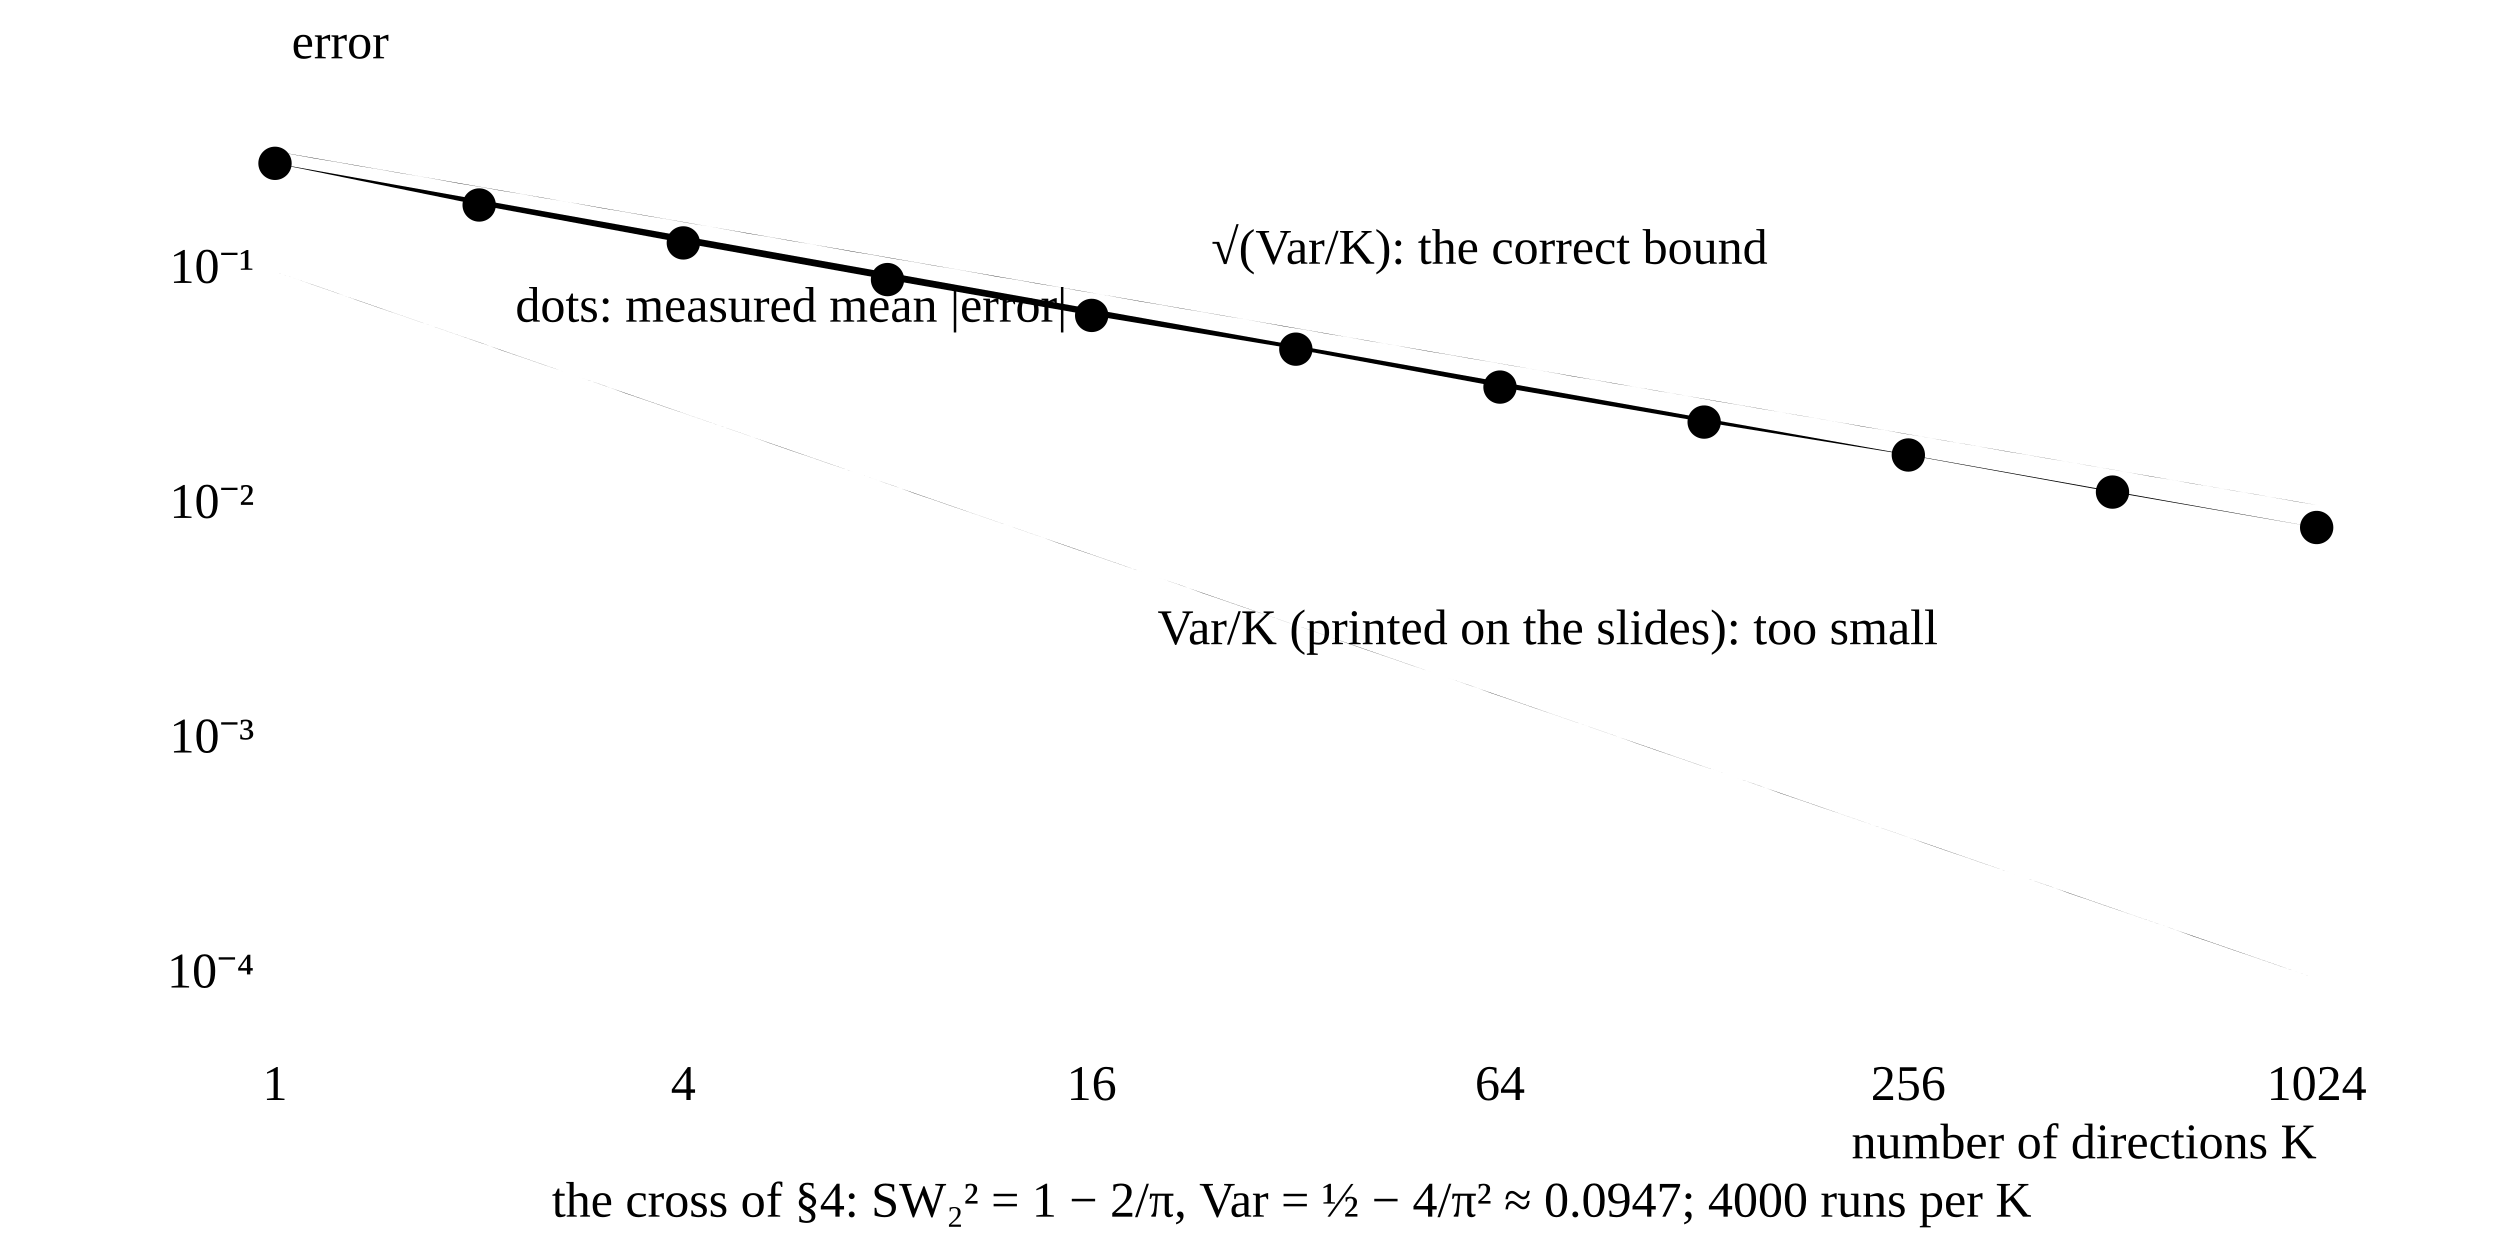
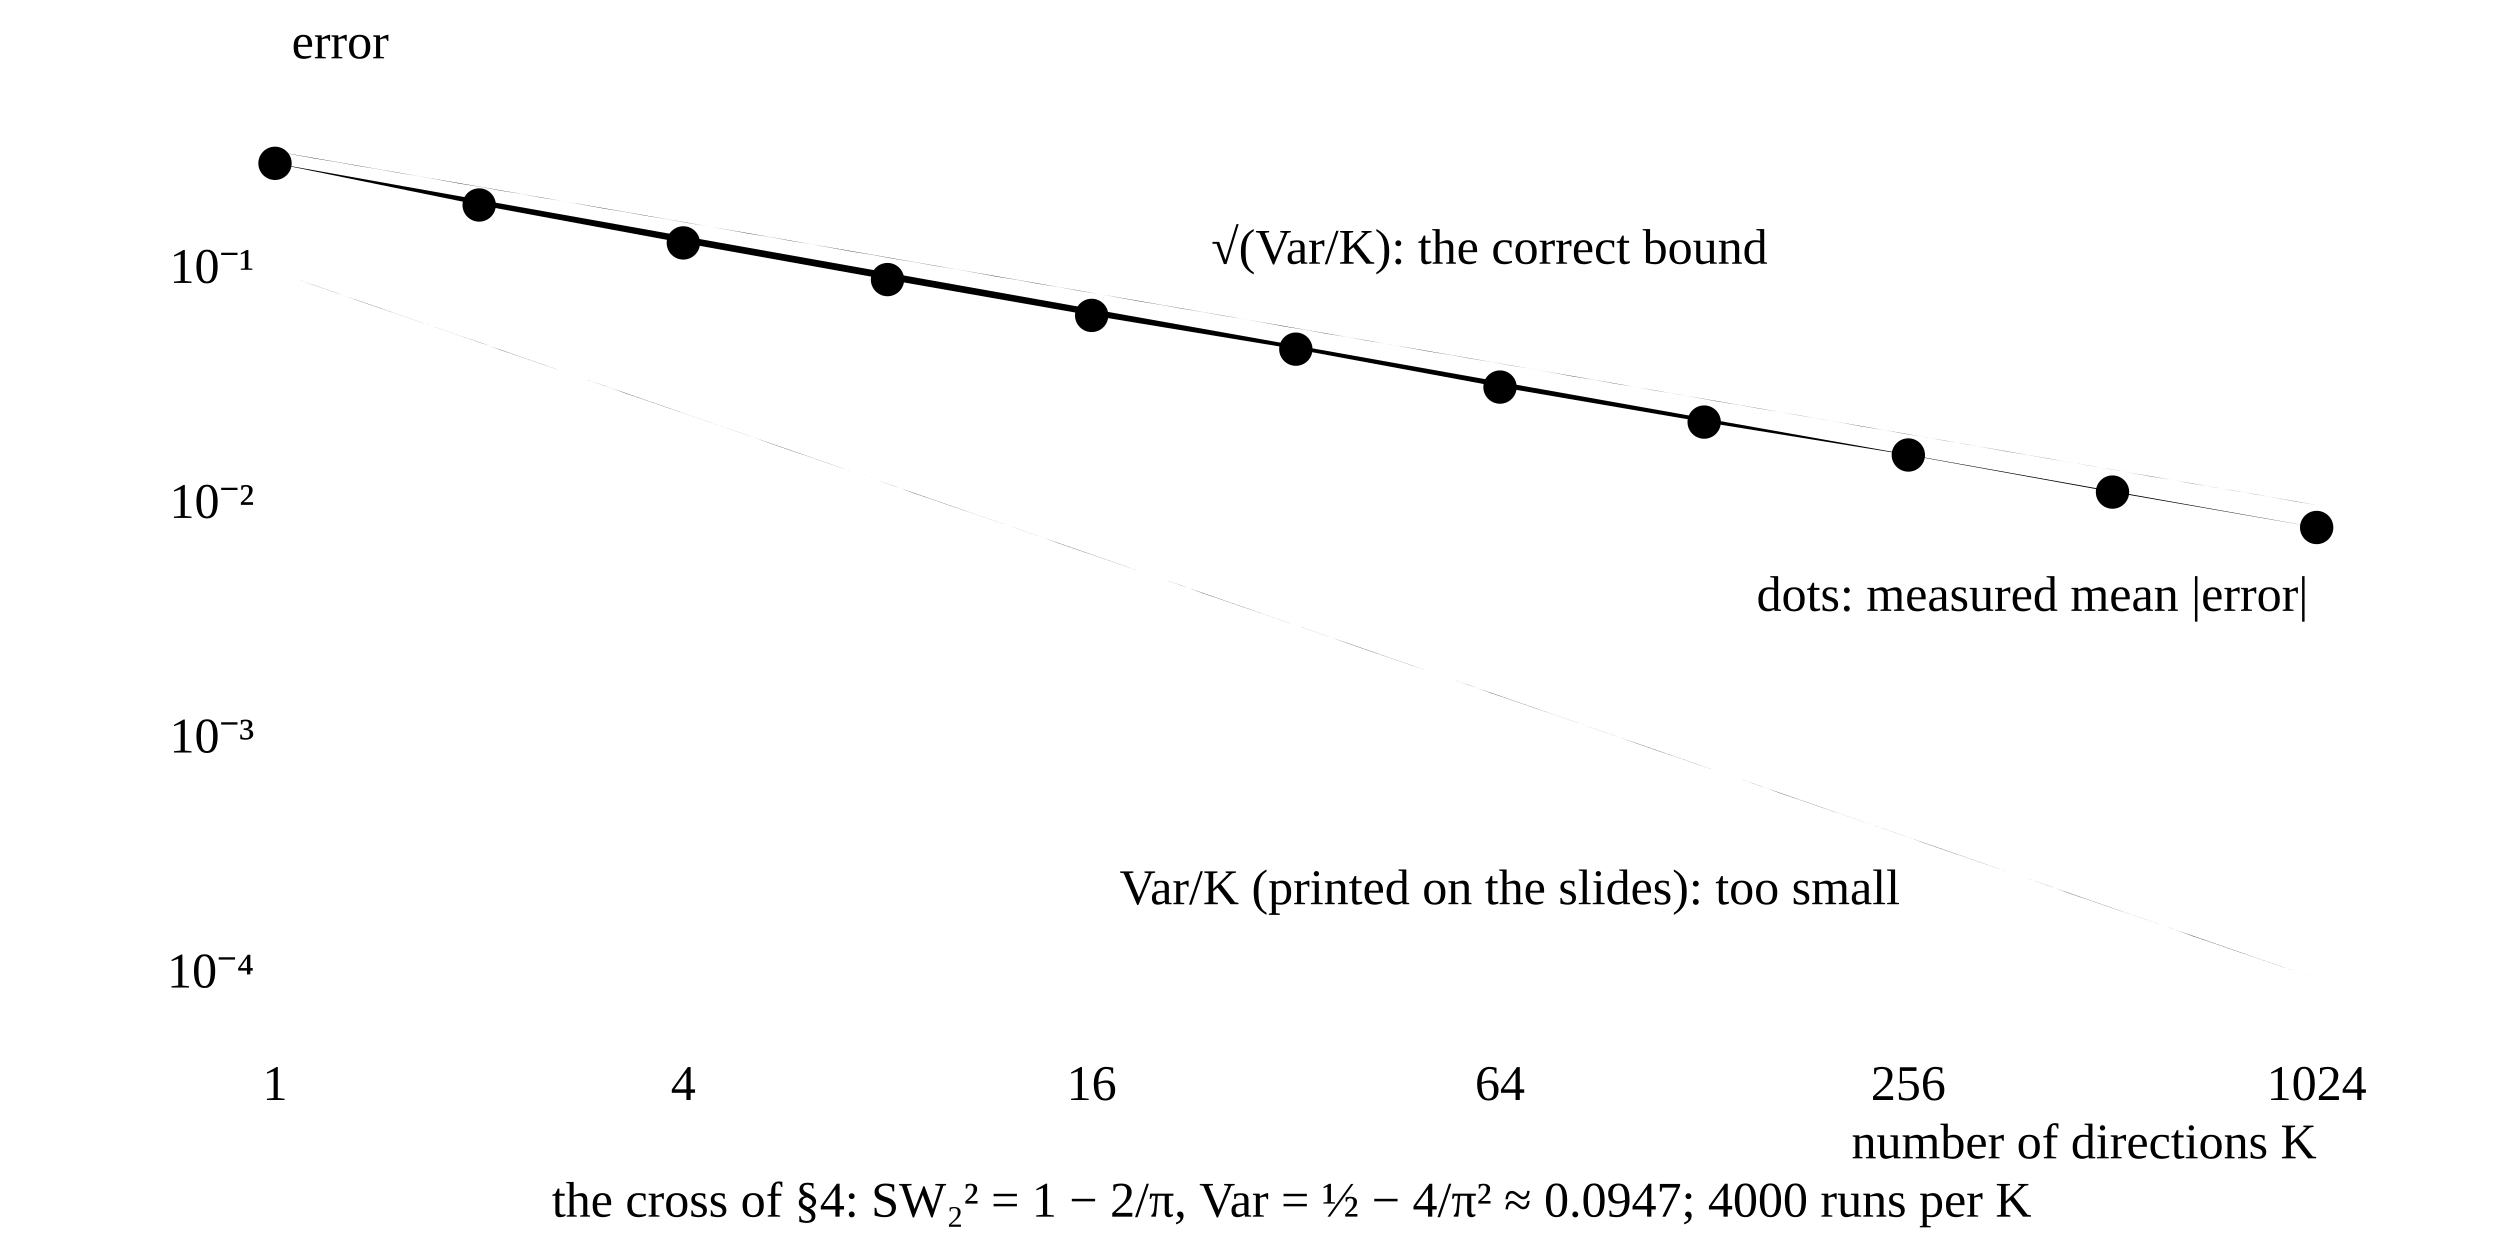
<svg xmlns="http://www.w3.org/2000/svg" viewBox="0 0 600 300" role="img" aria-label="Monte Carlo error of the sliced estimate against the number of directions, log-log">
  <line x1="66.0" y1="250.0" x2="66.0" y2="20.0" class="gr" />
  <text x="66.0" y="264.0" class="tx-s" text-anchor="middle">1</text>
  <line x1="164.0" y1="250.0" x2="164.0" y2="20.0" class="gr" />
  <text x="164.0" y="264.0" class="tx-s" text-anchor="middle">4</text>
  <line x1="262.0" y1="250.0" x2="262.0" y2="20.0" class="gr" />
  <text x="262.0" y="264.0" class="tx-s" text-anchor="middle">16</text>
  <line x1="360.0" y1="250.0" x2="360.0" y2="20.0" class="gr" />
  <text x="360.0" y="264.0" class="tx-s" text-anchor="middle">64</text>
  <line x1="458.0" y1="250.0" x2="458.0" y2="20.0" class="gr" />
  <text x="458.0" y="264.0" class="tx-s" text-anchor="middle">256</text>
  <line x1="556.0" y1="250.0" x2="556.0" y2="20.0" class="gr" />
  <text x="556.0" y="264.0" class="tx-s" text-anchor="middle">1024</text>
  <line x1="66.0" y1="233.0" x2="556.0" y2="233.0" class="gr" />
  <text x="61.0" y="237.0" class="tx-s" text-anchor="end">10⁻⁴</text>
  <line x1="66.0" y1="176.6" x2="556.0" y2="176.6" class="gr" />
  <text x="61.0" y="180.6" class="tx-s" text-anchor="end">10⁻³</text>
  <line x1="66.0" y1="120.3" x2="556.0" y2="120.3" class="gr" />
  <text x="61.0" y="124.3" class="tx-s" text-anchor="end">10⁻²</text>
  <line x1="66.0" y1="63.9" x2="556.0" y2="63.9" class="gr" />
  <text x="61.0" y="67.9" class="tx-s" text-anchor="end">10⁻¹</text>
  <line x1="66.0" y1="250.0" x2="556.0" y2="250.0" class="ax" />
  <line x1="66.0" y1="250.0" x2="66.0" y2="20.0" class="ax" />
  <text x="556.0" y="278.0" class="tx-s" text-anchor="end">number of directions K</text>
  <text x="70.0" y="14.0" class="tx-s" text-anchor="start">error</text>
  <path d="M66.0 36.3L70.9 37.2L75.9 38.1L80.8 38.9L85.8 39.8L90.7 40.6L95.7 41.5L100.6 42.3L105.6 43.2L110.5 44.1L115.5 44.9L120.4 45.8L125.4 46.6L130.3 47.5L135.3 48.3L140.2 49.2L145.2 50.1L150.1 50.9L155.1 51.8L160.0 52.6L165.0 53.5L169.9 54.3L174.9 55.2L179.8 56.1L184.8 56.9L189.7 57.8L194.7 58.6L199.6 59.5L204.6 60.4L209.5 61.2L214.5 62.1L219.4 62.9L224.4 63.8L229.3 64.6L234.3 65.5L239.2 66.4L244.2 67.2L249.1 68.1L254.1 68.9L259.0 69.8L264.0 70.6L268.9 71.5L273.9 72.4L278.8 73.2L283.8 74.1L288.7 74.9L293.7 75.8L298.6 76.6L303.6 77.5L308.5 78.4L313.5 79.2L318.4 80.1L323.4 80.9L328.3 81.8L333.3 82.6L338.2 83.5L343.2 84.4L348.1 85.2L353.1 86.1L358.0 86.9L363.0 87.8L367.9 88.6L372.9 89.5L377.8 90.4L382.8 91.2L387.7 92.1L392.7 92.9L397.6 93.8L402.6 94.6L407.5 95.5L412.5 96.4L417.4 97.2L422.4 98.1L427.3 98.9L432.3 99.8L437.2 100.6L442.2 101.5L447.1 102.4L452.1 103.2L457.0 104.1L462.0 104.9L466.9 105.8L471.9 106.6L476.8 107.5L481.8 108.4L486.7 109.2L491.7 110.1L496.6 110.9L501.6 111.8L506.5 112.6L511.5 113.5L516.4 114.4L521.4 115.2L526.3 116.1L531.3 116.9L536.2 117.8L541.2 118.6L546.1 119.5L551.1 120.4L556.0 121.2" class="ln c3" />
  <path d="M66.0 65.2L70.9 66.9L75.9 68.6L80.8 70.3L85.8 72.1L90.7 73.8L95.7 75.5L100.6 77.2L105.6 78.9L110.5 80.6L115.5 82.3L120.4 84.1L125.4 85.8L130.3 87.5L135.3 89.2L140.2 90.9L145.2 92.6L150.1 94.4L155.1 96.1L160.0 97.8L165.0 99.5L169.9 101.2L174.9 102.9L179.8 104.6L184.8 106.4L189.7 108.1L194.7 109.8L199.6 111.5L204.6 113.2L209.5 114.9L214.5 116.6L219.4 118.4L224.4 120.1L229.3 121.8L234.3 123.5L239.2 125.2L244.2 126.9L249.1 128.6L254.1 130.4L259.0 132.1L264.0 133.8L268.9 135.5L273.9 137.2L278.8 138.9L283.8 140.6L288.7 142.4L293.7 144.1L298.6 145.8L303.6 147.5L308.5 149.2L313.5 150.9L318.4 152.6L323.4 154.4L328.3 156.1L333.3 157.8L338.2 159.5L343.2 161.2L348.1 162.9L353.1 164.6L358.0 166.4L363.0 168.1L367.9 169.8L372.9 171.5L377.8 173.2L382.8 174.9L387.7 176.6L392.7 178.4L397.6 180.1L402.6 181.8L407.5 183.5L412.5 185.2L417.4 186.9L422.4 188.6L427.3 190.4L432.3 192.1L437.2 193.8L442.2 195.5L447.1 197.2L452.1 198.9L457.0 200.6L462.0 202.4L466.9 204.1L471.9 205.8L476.8 207.5L481.8 209.2L486.7 210.9L491.7 212.6L496.6 214.4L501.6 216.1L506.5 217.8L511.5 219.5L516.4 221.2L521.4 222.9L526.3 224.7L531.3 226.4L536.2 228.1L541.2 229.8L546.1 231.5L551.1 233.2L556.0 234.9" class="ln cm dash" />
  <path d="M66.0 39.2L115.0 49.2L164.0 58.3L213.0 67.1L262.0 75.7L311.0 83.8L360.0 92.9L409.0 101.3L458.0 109.2L507.0 118.1L556.0 126.6" class="ln c2 thin" />
  <circle cx="66.0" cy="39.2" r="4" class="f2" />
  <circle cx="115.0" cy="49.2" r="4" class="f2" />
  <circle cx="164.0" cy="58.3" r="4" class="f2" />
  <circle cx="213.0" cy="67.1" r="4" class="f2" />
  <circle cx="262.0" cy="75.7" r="4" class="f2" />
  <circle cx="311.0" cy="83.8" r="4" class="f2" />
  <circle cx="360.0" cy="92.9" r="4" class="f2" />
  <circle cx="409.0" cy="101.3" r="4" class="f2" />
  <circle cx="458.0" cy="109.2" r="4" class="f2" />
  <circle cx="507.0" cy="118.1" r="4" class="f2" />
  <circle cx="556.0" cy="126.6" r="4" class="f2" />
  <text x="290.7" y="63.3" class="tx-s t3" text-anchor="start">√(Var/K): the correct bound</text>
-   <text x="123.7" y="77.2" class="tx-s t2" text-anchor="start">dots: measured mean |error|</text>
-   <text x="277.8" y="154.6" class="tx-s" text-anchor="start">Var/K (printed on the slides): too small</text>
+   <text x="554.0" y="146.6" class="tx-s t2" text-anchor="end">dots: measured mean |error|</text>
+   <text x="456.0" y="217.0" class="tx-s" text-anchor="end">Var/K (printed on the slides): too small</text>
  <text x="310.0" y="292.0" class="tx-s" text-anchor="middle">the cross of §4: SW₂² = 1 − 2/π, Var = ½ − 4/π² ≈ 0.0947; 4000 runs per K</text>
</svg>
